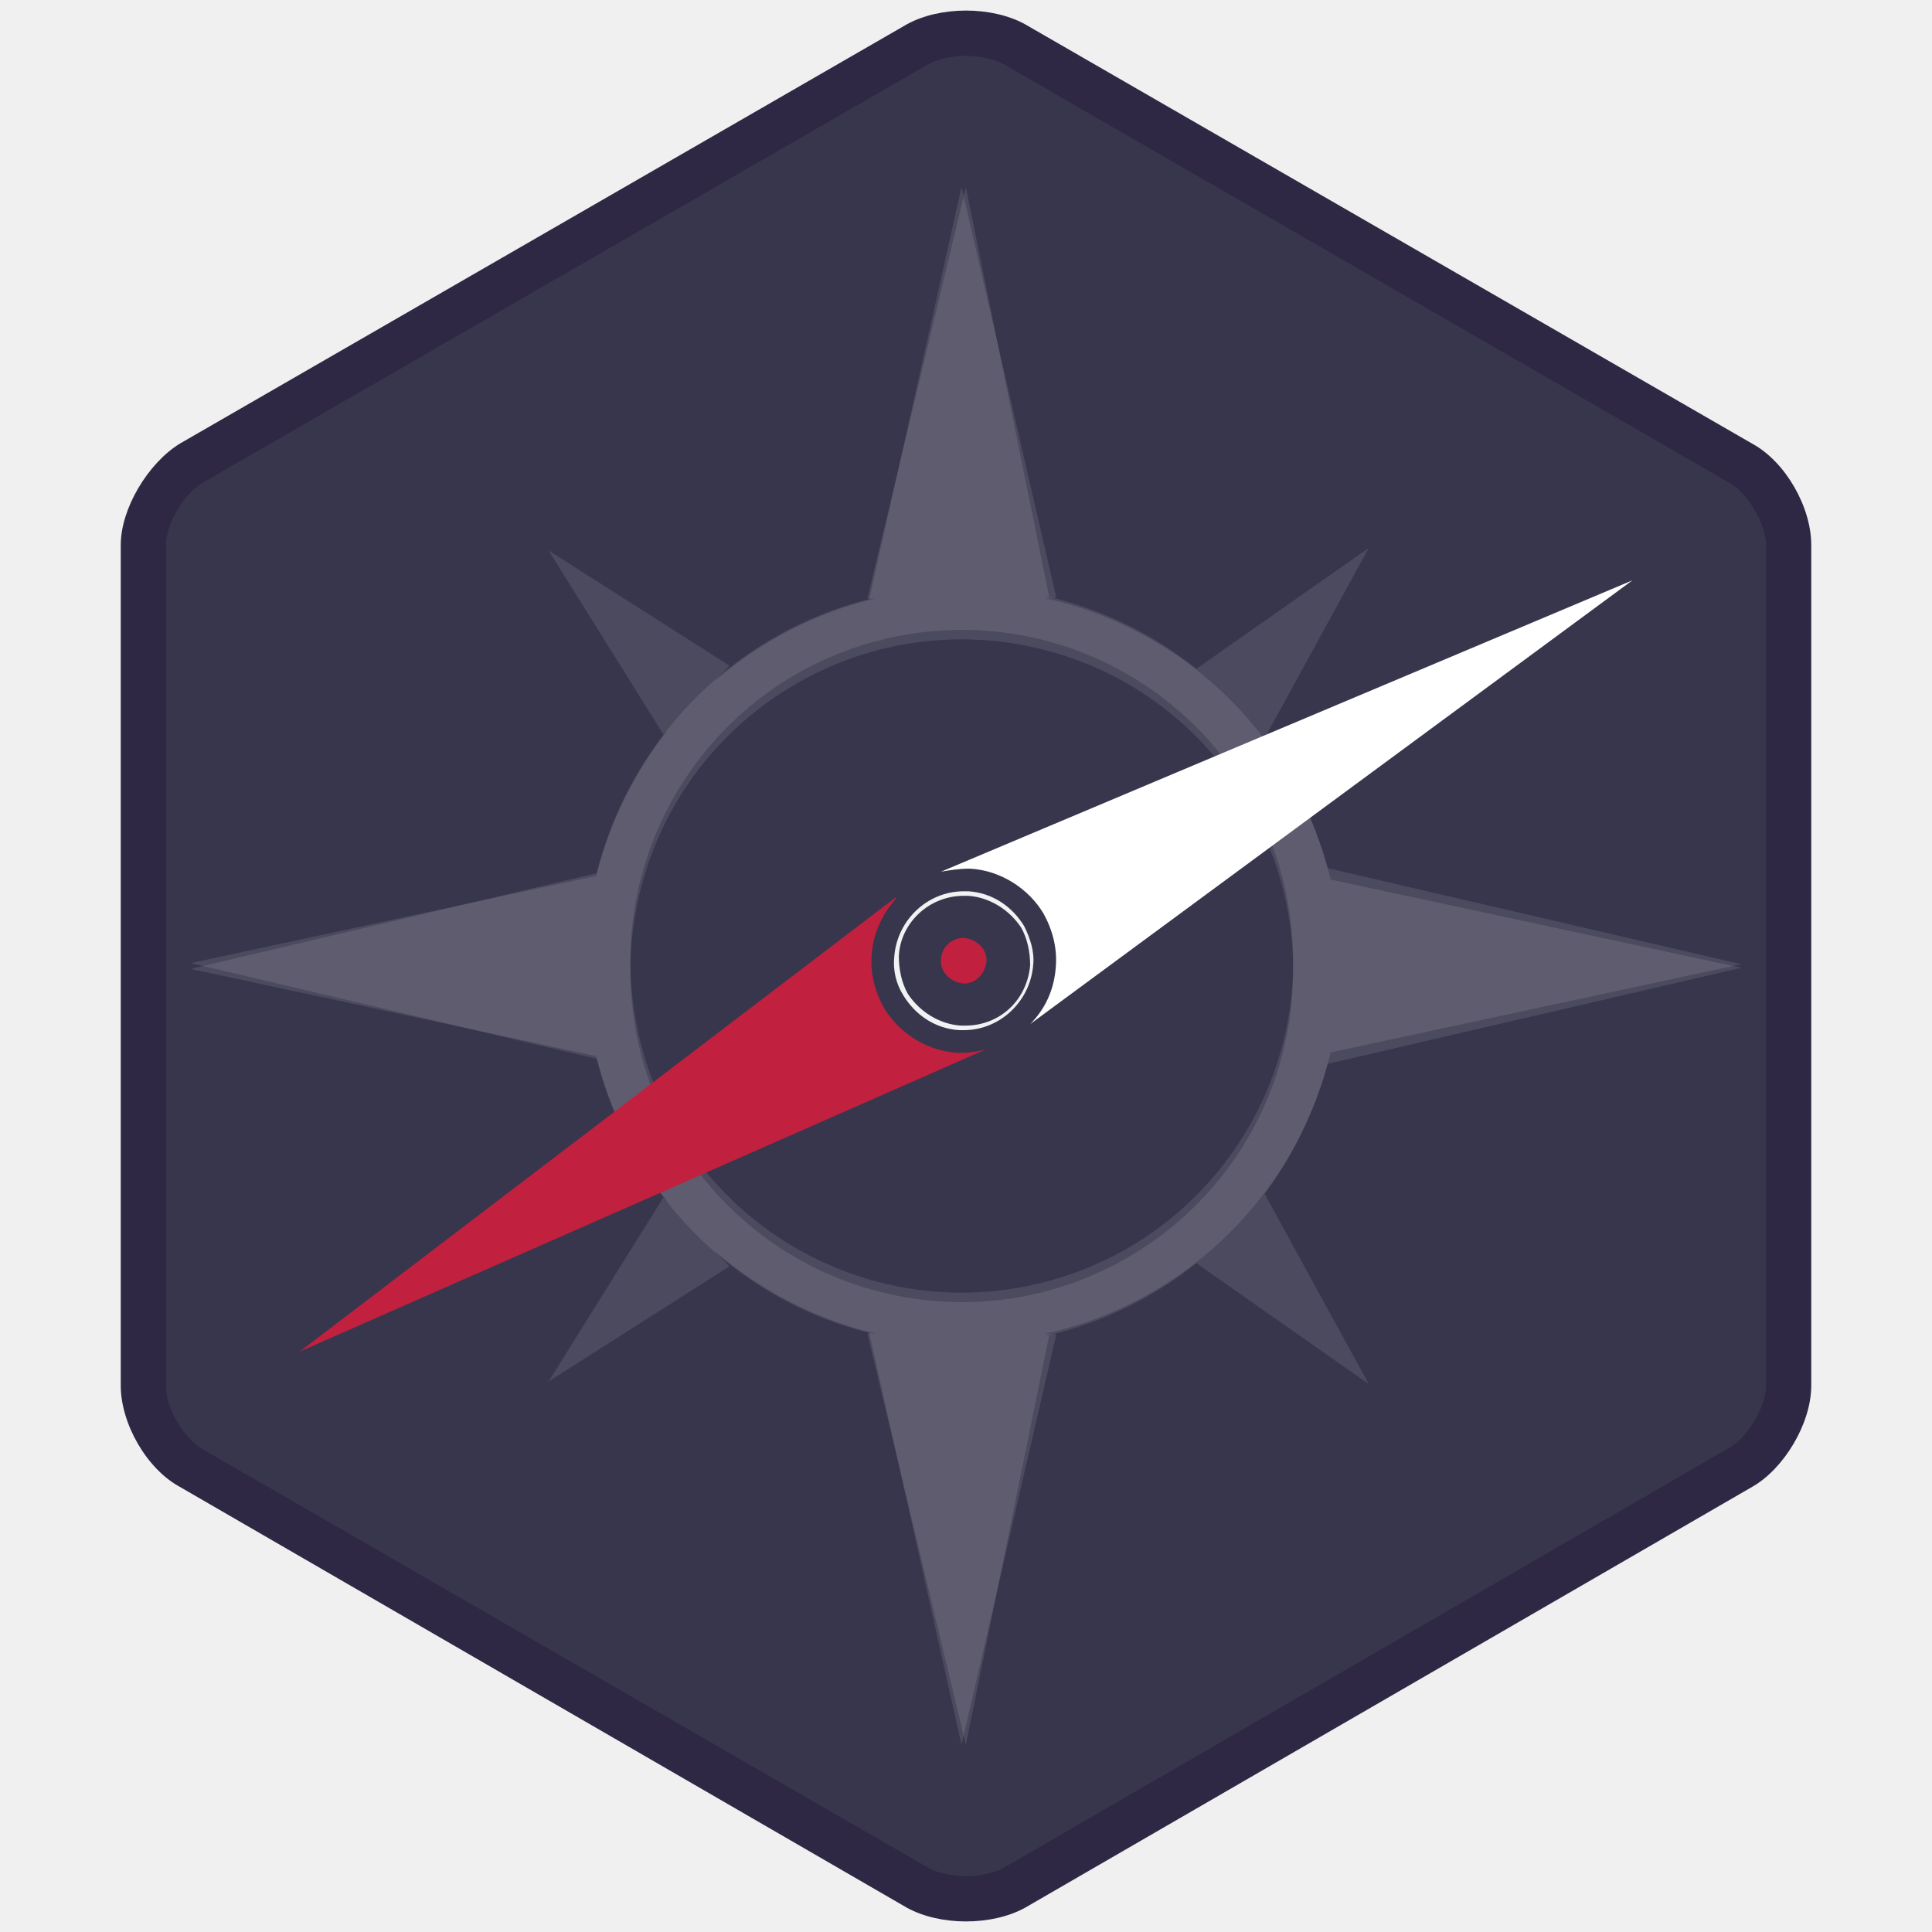
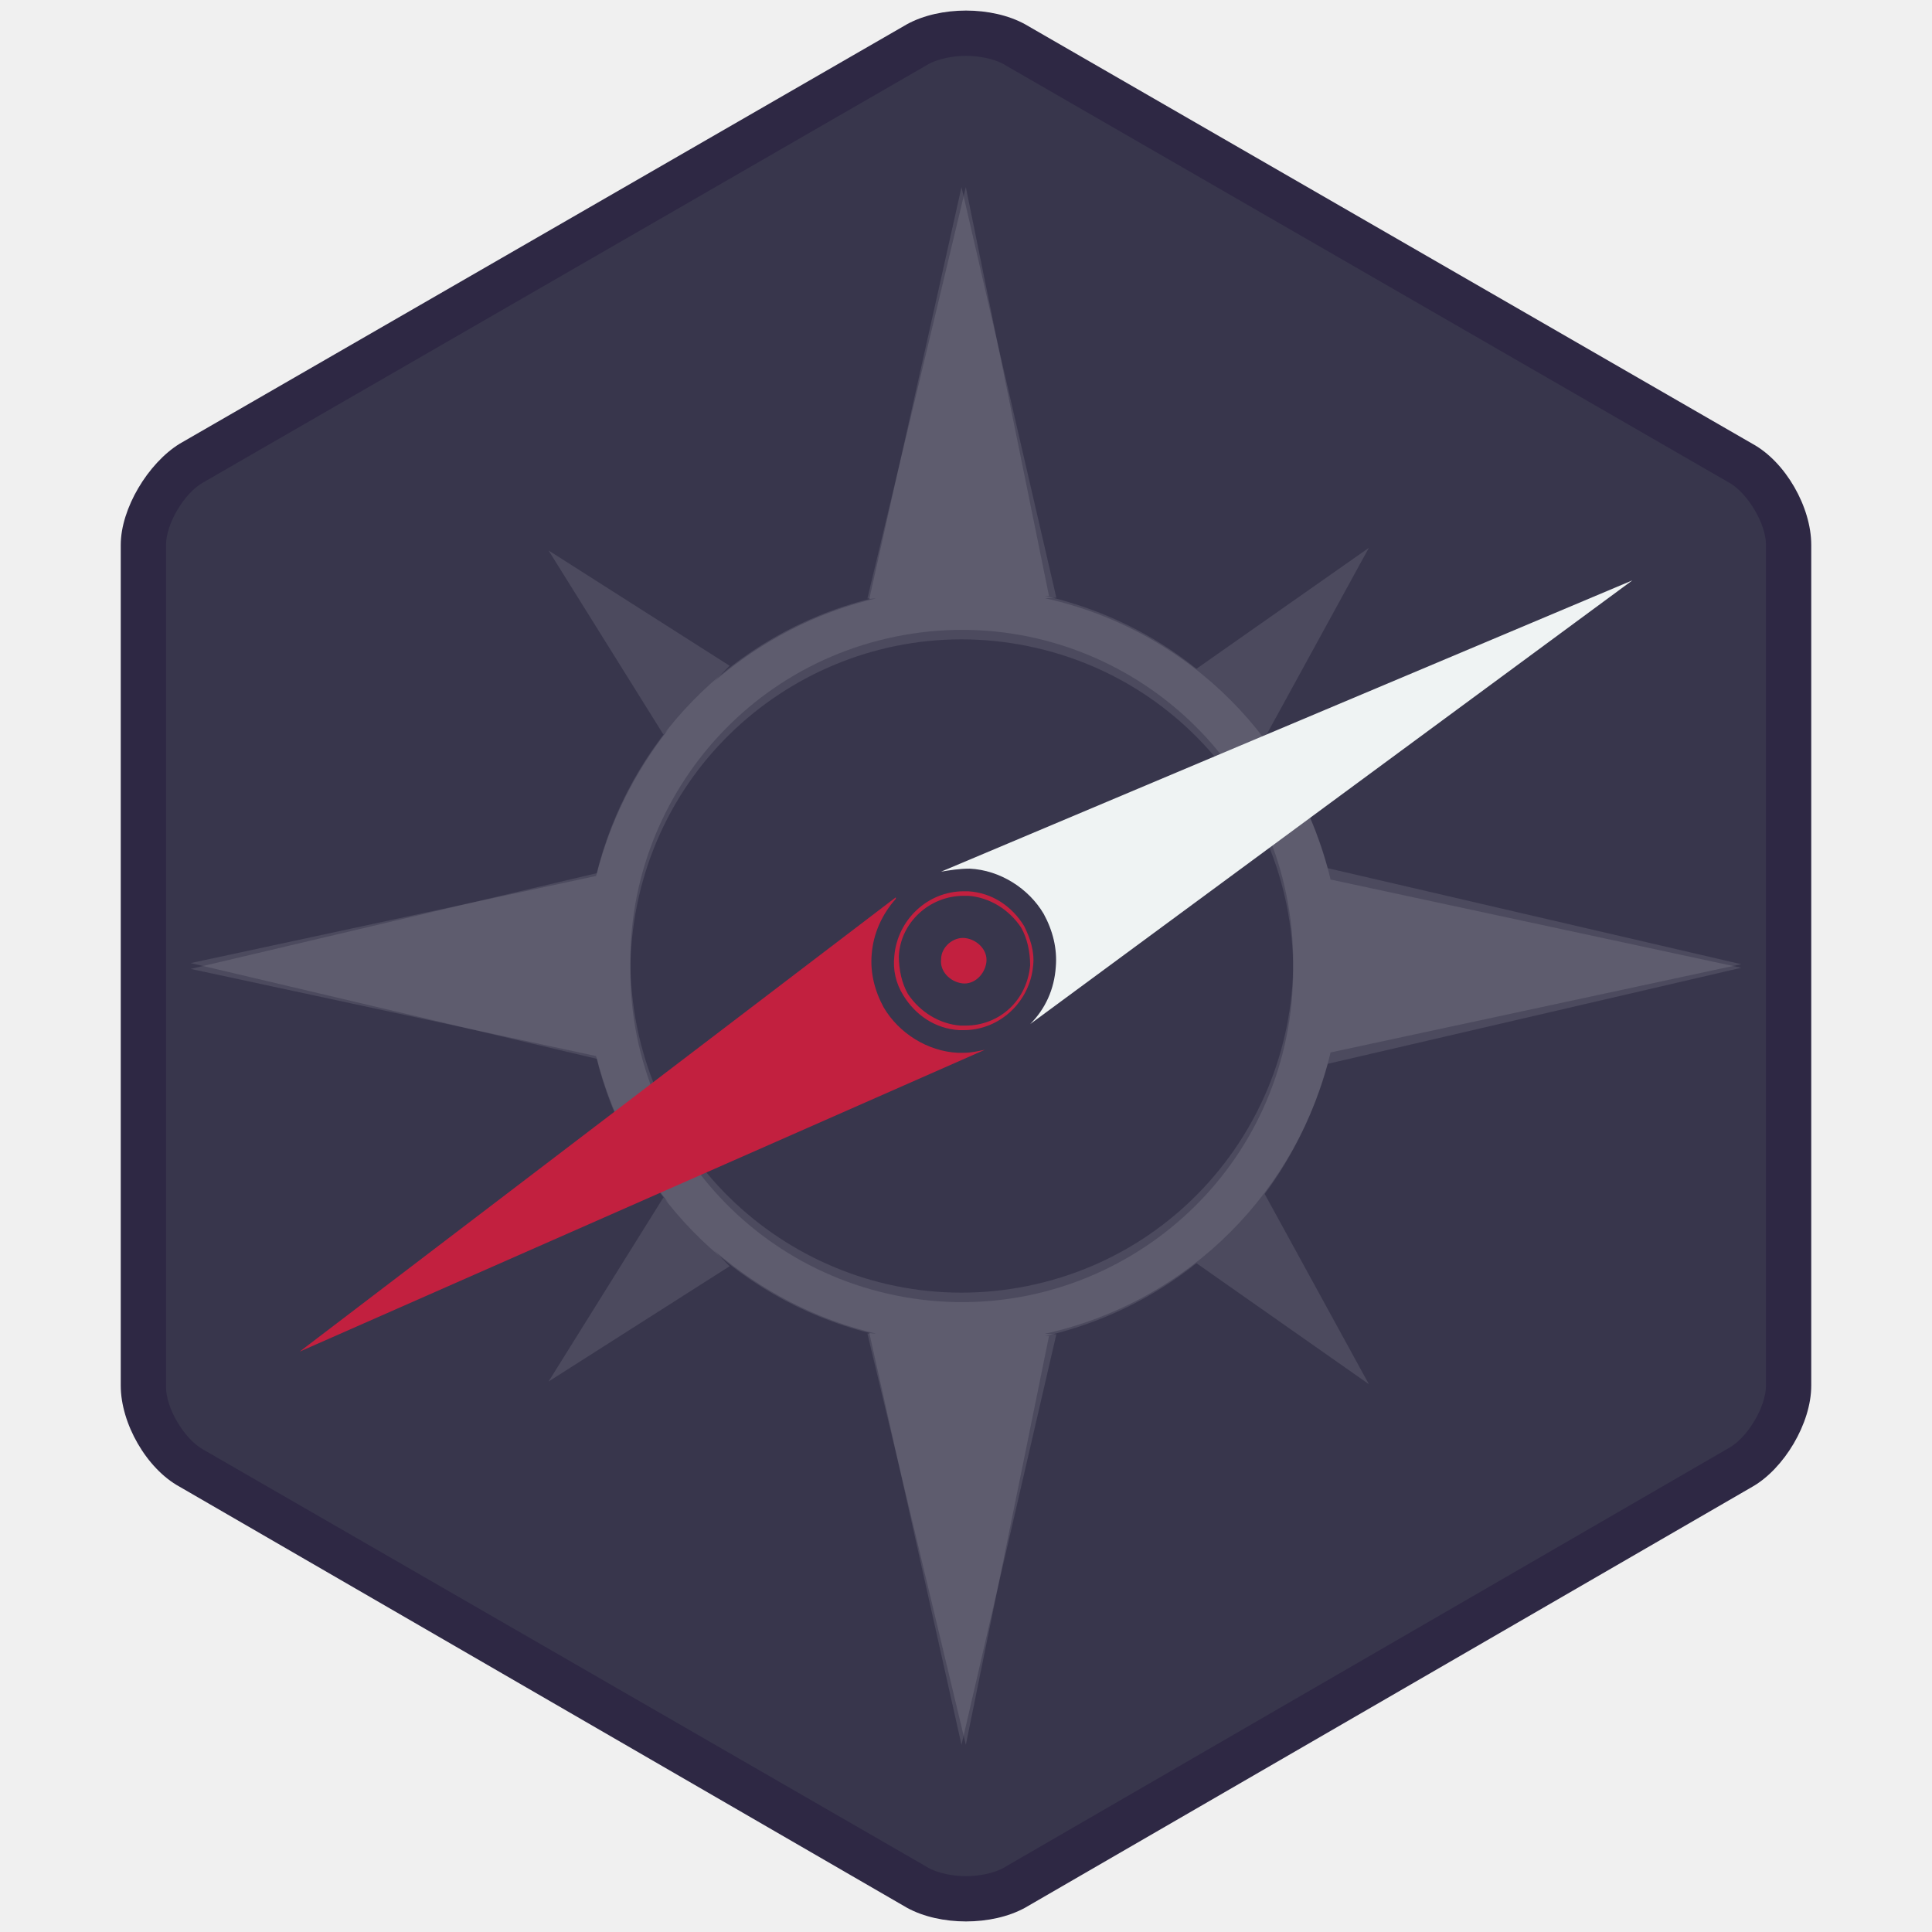
- <svg xmlns="http://www.w3.org/2000/svg" viewBox="0 0 128 128" version="1.1" id="smart.robot">
-   <g id="g3">
-     <path fill="#3D3B47" d="m 64.05,125.8 c -1.2,0 -2.3,-0.3 -3.1,-0.7 L 12.65,97.3 c -1.7,-1 -3.1,-3.5 -3.1,-5.4 V 36.1 c 0,-1.9 1.5,-4.4 3.1,-5.4 L 60.95,2.9 c 0.8,-0.5 1.9,-0.7 3.1,-0.7 1.2,0 2.3,0.3 3.1,0.7 l 48.2,27.9 c 1.7,1 3.1,3.5 3.1,5.4 v 55.7 c 0,1.9 -1.5,4.4 -3.1,5.4 l -48.2,27.9 c -0.8,0.4 -1.9,0.6 -3.1,0.6 z" id="path1" style="fill:#38364c;fill-opacity:1" />
-     <path fill="#ccc" d="m 64,3.7 c 0.9,0 1.8,0.2 2.4,0.5 L 114.6,32 C 115.8,32.7 117,34.7 117,36.1 v 55.7 c 0,1.4 -1.2,3.4 -2.4,4.1 L 66.4,123.8 c -0.6,0.3 -1.5,0.5 -2.4,0.5 -0.9,0 -1.8,-0.2 -2.4,-0.5 L 13.4,96 C 12.2,95.3 11,93.3 11,91.9 v -55.8 c 0,-1.4 1.2,-3.4 2.4,-4.1 L 61.6,4.2 c 0.6,-0.3 1.5,-0.5 2.4,-0.5 m 0,-3 c -1.4,0 -2.8,0.3 -3.9,0.9 L 11.9,29.4 C 9.8,30.7 8,33.7 8,36.1 v 55.7 c 0,2.5 1.7,5.5 3.9,6.7 l 48.2,27.9 c 1.1,0.6 2.5,0.9 3.9,0.9 1.4,0 2.8,-0.3 3.9,-0.9 l 48.2,-27.9 c 2.1,-1.2 3.9,-4.2 3.9,-6.7 v -55.7 C 120,33.6 118.3,30.6 116.1,29.4 L 67.9,1.6 c -1.1,-0.6 -2.5,-0.9 -3.9,-0.9 z" id="path2" style="fill:#2e2844;fill-opacity:1" />
+ <svg xmlns="http://www.w3.org/2000/svg" version="1.1" width="128" height="128" viewBox="0 0 128 128" id="smart.robot">
+   <g id="g1">
+     <path id="p1" fill="#38364c" d="m 64.05,125.8 c -1.2,0 -2.3,-0.3 -3.1,-0.7 L 12.65,97.3 c -1.7,-1 -3.1,-3.5 -3.1,-5.4 V 36.1 c 0,-1.9 1.5,-4.4 3.1,-5.4 L 60.95,2.9 c 0.8,-0.5 1.9,-0.7 3.1,-0.7 1.2,0 2.3,0.3 3.1,0.7 l 48.2,27.9 c 1.7,1 3.1,3.5 3.1,5.4 v 55.7 c 0,1.9 -1.5,4.4 -3.1,5.4 l -48.2,27.9 c -0.8,0.4 -1.9,0.6 -3.1,0.6 z" />
+     <path id="p2" fill="#2e2844" d="m 64,3.7 c 0.9,0 1.8,0.2 2.4,0.5 L 114.6,32 C 115.8,32.7 117,34.7 117,36.1 v 55.7 c 0,1.4 -1.2,3.4 -2.4,4.1 L 66.4,123.8 c -0.6,0.3 -1.5,0.5 -2.4,0.5 -0.9,0 -1.8,-0.2 -2.4,-0.5 L 13.4,96 C 12.2,95.3 11,93.3 11,91.9 v -55.8 c 0,-1.4 1.2,-3.4 2.4,-4.1 L 61.6,4.2 c 0.6,-0.3 1.5,-0.5 2.4,-0.5 m 0,-3 c -1.4,0 -2.8,0.3 -3.9,0.9 L 11.9,29.4 C 9.8,30.7 8,33.7 8,36.1 v 55.7 c 0,2.5 1.7,5.5 3.9,6.7 l 48.2,27.9 c 1.1,0.6 2.5,0.9 3.9,0.9 1.4,0 2.8,-0.3 3.9,-0.9 l 48.2,-27.9 c 2.1,-1.2 3.9,-4.2 3.9,-6.7 v -55.7 C 120,33.6 118.3,30.6 116.1,29.4 L 67.9,1.6 c -1.1,-0.6 -2.5,-0.9 -3.9,-0.9 z" />
  </g>
  <g id="g2" transform="matrix(1,0,0,-1,-140.9652,117.8445)">
-     <path class="st6" d="M 228.924,60.328 256.331,53.962 229.119,48.116 C 226.996,39.083 219.85,31.627 210.202,29.478 l 0.749,-0.033 -6.284,-27.205 -6.108,27.283 0.44,-0.034 c -3.963,0.926 -7.632,2.841 -10.709,5.494 l 1.014,-1.031 -11.997,-7.639 7.606,12.19 0.31,-0.308 c -2.173,2.775 -3.813,5.969 -4.741,9.617 l 0.024,-0.119 -26.908,6.344 26.856,5.773 c 2.111,8.783 8.925,16.048 18.169,18.362 l -0.19,0.023 6.521,27.254 5.512,-27.095 -0.25,0.011 c 3.701,-0.856 7.131,-2.509 10.017,-4.83 l 11.425,8.017 -6.903,-12.604 c 1.875,-2.527 3.264,-5.4 4.155,-8.56 z m -28.615,15.34 c -11.884,-2.418 -19.551,-14.002 -17.133,-25.886 2.418,-11.884 14.002,-19.551 25.886,-17.133 11.884,2.418 19.551,14.002 17.133,25.886 -2.418,11.884 -14.002,19.551 -25.886,17.133 z" id="path26" style="opacity:0.1;fill:#ffffff;stroke-width:0.606" />
-     <path class="st6" d="m 228.924,47.361 27.408,6.366 -27.213,5.846 c -2.122,9.033 -9.268,16.489 -18.917,18.638 l 0.749,0.033 -6.284,27.205 -6.108,-27.283 0.44,0.034 c -3.963,-0.926 -7.632,-2.841 -10.709,-5.494 l 1.014,1.031 -11.997,7.639 7.606,-12.19 0.31,0.308 c -2.173,-2.775 -3.813,-5.969 -4.741,-9.617 l 0.024,0.119 -26.908,-6.344 26.856,-5.773 c 2.111,-8.783 8.925,-16.048 18.169,-18.362 l -0.19,-0.023 6.521,-27.254 5.512,27.095 -0.25,-0.011 c 3.701,0.856 7.131,2.509 10.017,4.83 l 11.425,-8.017 -6.903,12.604 c 1.875,2.527 3.264,5.4 4.155,8.56 z M 200.309,32.02 c -11.884,2.418 -19.551,14.002 -17.133,25.886 2.418,11.884 14.002,19.551 25.886,17.133 11.884,-2.418 19.551,-14.002 17.133,-25.886 -2.418,-11.884 -14.002,-19.551 -25.886,-17.133 z" id="path26-0" style="opacity:0.1;fill:#ffffff;stroke-width:0.606" />
+     <path id="p3" d="M 228.924,60.328 256.331,53.962 229.119,48.116 C 226.996,39.083 219.85,31.627 210.202,29.478 l 0.749,-0.033 -6.284,-27.205 -6.108,27.283 0.44,-0.034 c -3.963,0.926 -7.632,2.841 -10.709,5.494 l 1.014,-1.031 -11.997,-7.639 7.606,12.19 0.31,-0.308 c -2.173,2.775 -3.813,5.969 -4.741,9.617 l 0.024,-0.119 -26.908,6.344 26.856,5.773 c 2.111,8.783 8.925,16.048 18.169,18.362 l -0.19,0.023 6.521,27.254 5.512,-27.095 -0.25,0.011 c 3.701,-0.856 7.131,-2.509 10.017,-4.83 l 11.425,8.017 -6.903,-12.604 c 1.875,-2.527 3.264,-5.4 4.155,-8.56 z m -28.615,15.34 c -11.884,-2.418 -19.551,-14.002 -17.133,-25.886 2.418,-11.884 14.002,-19.551 25.886,-17.133 11.884,2.418 19.551,14.002 17.133,25.886 -2.418,11.884 -14.002,19.551 -25.886,17.133 z" style="opacity:0.1;fill:#ffffff;stroke-width:0.60" />
+     <path id="p4" d="m 228.924,47.361 27.408,6.366 -27.213,5.846 c -2.122,9.033 -9.268,16.489 -18.917,18.638 l 0.749,0.033 -6.284,27.205 -6.108,-27.283 0.44,0.034 c -3.963,-0.926 -7.632,-2.841 -10.709,-5.494 l 1.014,1.031 -11.997,7.639 7.606,-12.19 0.31,0.308 c -2.173,-2.775 -3.813,-5.969 -4.741,-9.617 l 0.024,0.119 -26.908,-6.344 26.856,-5.773 c 2.111,-8.783 8.925,-16.048 18.169,-18.362 l -0.19,-0.023 6.521,-27.254 5.512,27.095 -0.25,-0.011 c 3.701,0.856 7.131,2.509 10.017,4.83 l 11.425,-8.017 -6.903,12.604 c 1.875,2.527 3.264,5.4 4.155,8.56 z M 200.309,32.02 c -11.884,2.418 -19.551,14.002 -17.133,25.886 2.418,11.884 14.002,19.551 25.886,17.133 11.884,-2.418 19.551,-14.002 17.133,-25.886 -2.418,-11.884 -14.002,-19.551 -25.886,-17.133 z" style="opacity:0.1;fill:#ffffff;stroke-width:0.60" />
  </g>
-   <g id="g1" transform="translate(-0.15,-0.35)">
-     <path fill="#eff3f3" d="m 64,59.7 h 0.3 c 1.4,0.1 2.7,0.9 3.5,2.1 0.4,0.7 0.6,1.6 0.6,2.5 -0.2,2.3 -2,4 -4.3,4 h -0.3 c -1.4,-0.1 -2.7,-0.9 -3.5,-2.1 -0.4,-0.7 -0.6,-1.6 -0.6,-2.5 0.1,-2.2 2,-4 4.3,-4 m 0,-0.3 c -2.4,0 -4.4,1.9 -4.6,4.3 -0.1,0.9 0.1,1.8 0.6,2.6 0.8,1.3 2.1,2.2 3.7,2.3 H 64 c 2.4,0 4.4,-1.9 4.6,-4.3 0.1,-0.9 -0.2,-1.8 -0.6,-2.6 -0.8,-1.3 -2.1,-2.2 -3.7,-2.3 z" id="path3" />
-     <path fill="#eff3f3" d="m 64.1,62.5 c 0.8,0.1 1.5,0.8 1.4,1.6 -0.1,0.8 -0.8,1.5 -1.6,1.4 -0.8,-0.1 -1.5,-0.8 -1.4,-1.6 0,-0.8 0.8,-1.5 1.6,-1.4 z M 64,70.1 h -0.4 c -2,-0.1 -3.9,-1.3 -4.9,-3 -0.6,-1.1 -0.9,-2.3 -0.8,-3.5 0.1,-1.4 0.7,-2.7 1.6,-3.7 V 59.8 L 20,89.9 65.4,69.9 C 64.9,70 64.5,70.1 64,70.1 Z" id="path4" style="fill:#c2203f;fill-opacity:1" />
-     <path fill="#0977F7" d="m 62.5,58.1 c 0.6,-0.1 1.2,-0.2 1.9,-0.2 2,0.1 3.9,1.3 4.9,3 0.6,1.1 0.9,2.3 0.8,3.5 -0.1,1.5 -0.7,2.8 -1.7,3.8 l 39.9,-29.4 z" id="path5" style="fill:#ffffff;fill-opacity:1" />
+   <g id="g3" transform="translate(-0.15,-0.35)">
+     <path id="p5" fill="#c2203f" d="m 64,59.7 h 0.3 c 1.4,0.1 2.7,0.9 3.5,2.1 0.4,0.7 0.6,1.6 0.6,2.5 -0.2,2.3 -2,4 -4.3,4 h -0.3 c -1.4,-0.1 -2.7,-0.9 -3.5,-2.1 -0.4,-0.7 -0.6,-1.6 -0.6,-2.5 0.1,-2.2 2,-4 4.3,-4 m 0,-0.3 c -2.4,0 -4.4,1.9 -4.6,4.3 -0.1,0.9 0.1,1.8 0.6,2.6 0.8,1.3 2.1,2.2 3.7,2.3 H 64 c 2.4,0 4.4,-1.9 4.6,-4.3 0.1,-0.9 -0.2,-1.8 -0.6,-2.6 -0.8,-1.3 -2.1,-2.2 -3.7,-2.3 z" />
+     <path id="p6" fill="#c2203f" d="m 64.1,62.5 c 0.8,0.1 1.5,0.8 1.4,1.6 -0.1,0.8 -0.8,1.5 -1.6,1.4 -0.8,-0.1 -1.5,-0.8 -1.4,-1.6 0,-0.8 0.8,-1.5 1.6,-1.4 z M 64,70.1 h -0.4 c -2,-0.1 -3.9,-1.3 -4.9,-3 -0.6,-1.1 -0.9,-2.3 -0.8,-3.5 0.1,-1.4 0.7,-2.7 1.6,-3.7 V 59.8 L 20,89.9 65.4,69.9 C 64.9,70 64.5,70.1 64,70.1 Z" />
+     <path id="p7" fill="#eff3f3" d="m 62.5,58.1 c 0.6,-0.1 1.2,-0.2 1.9,-0.2 2,0.1 3.9,1.3 4.9,3 0.6,1.1 0.9,2.3 0.8,3.5 -0.1,1.5 -0.7,2.8 -1.7,3.8 l 39.9,-29.4 z" />
  </g>
</svg>
